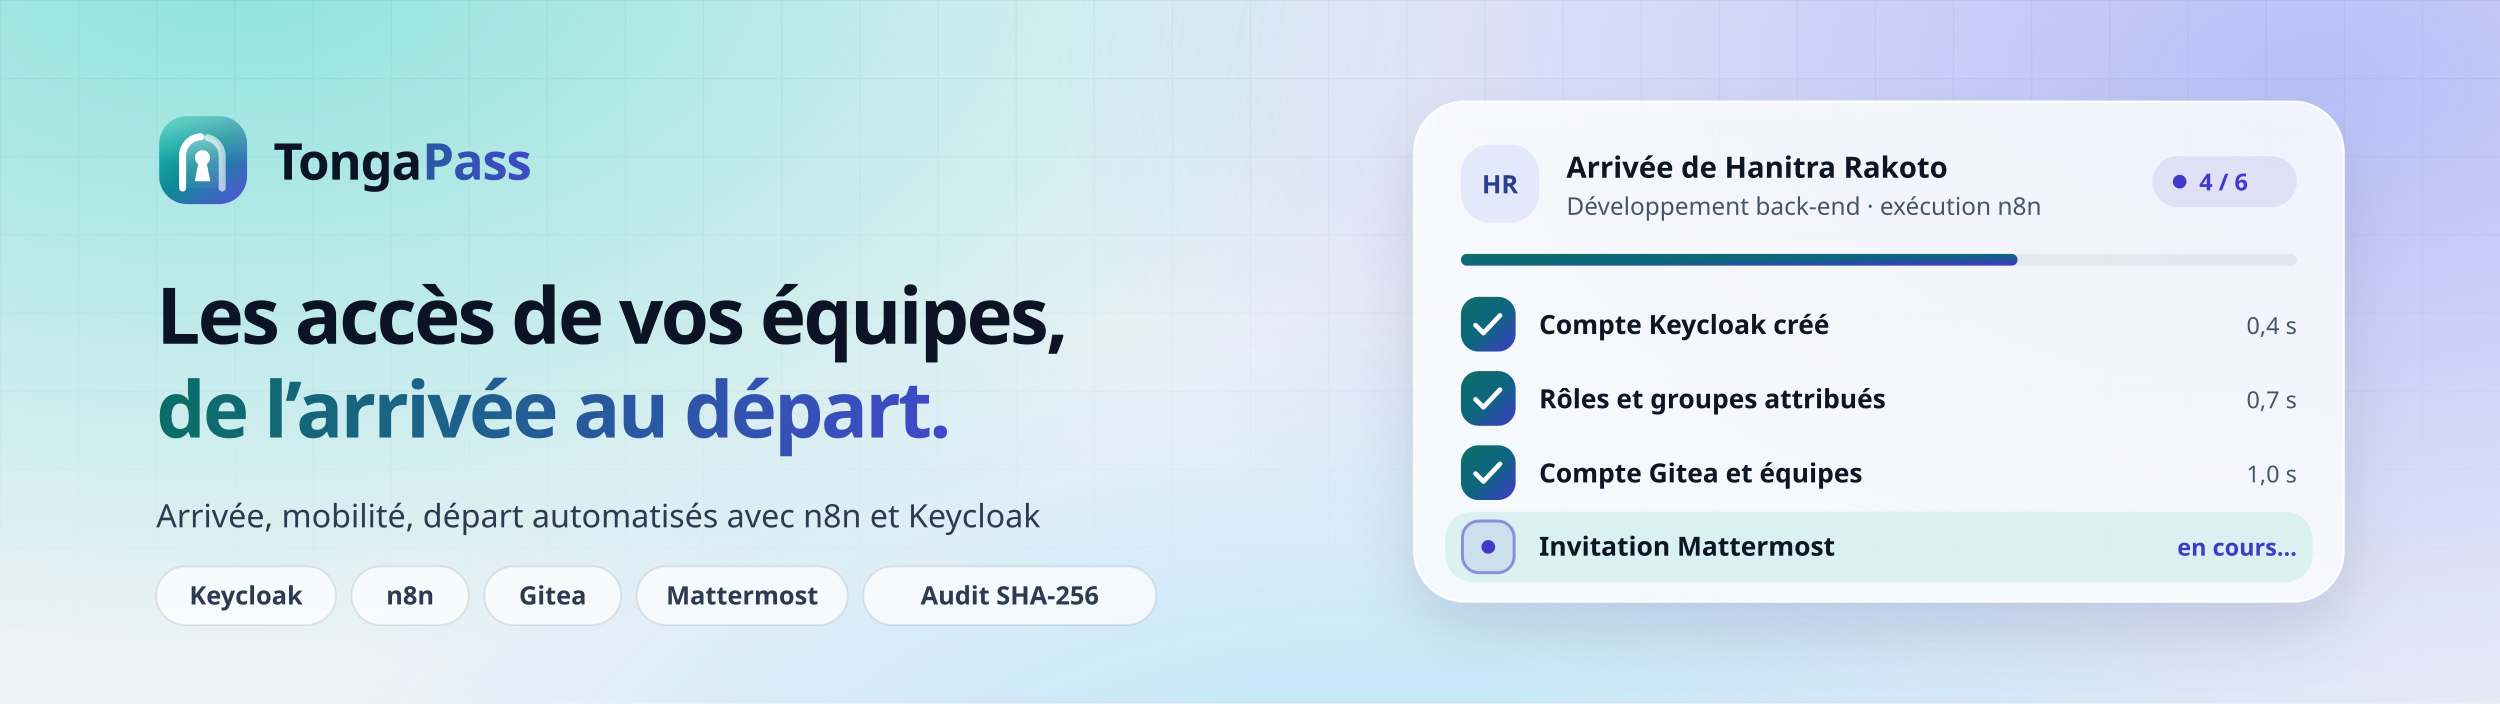
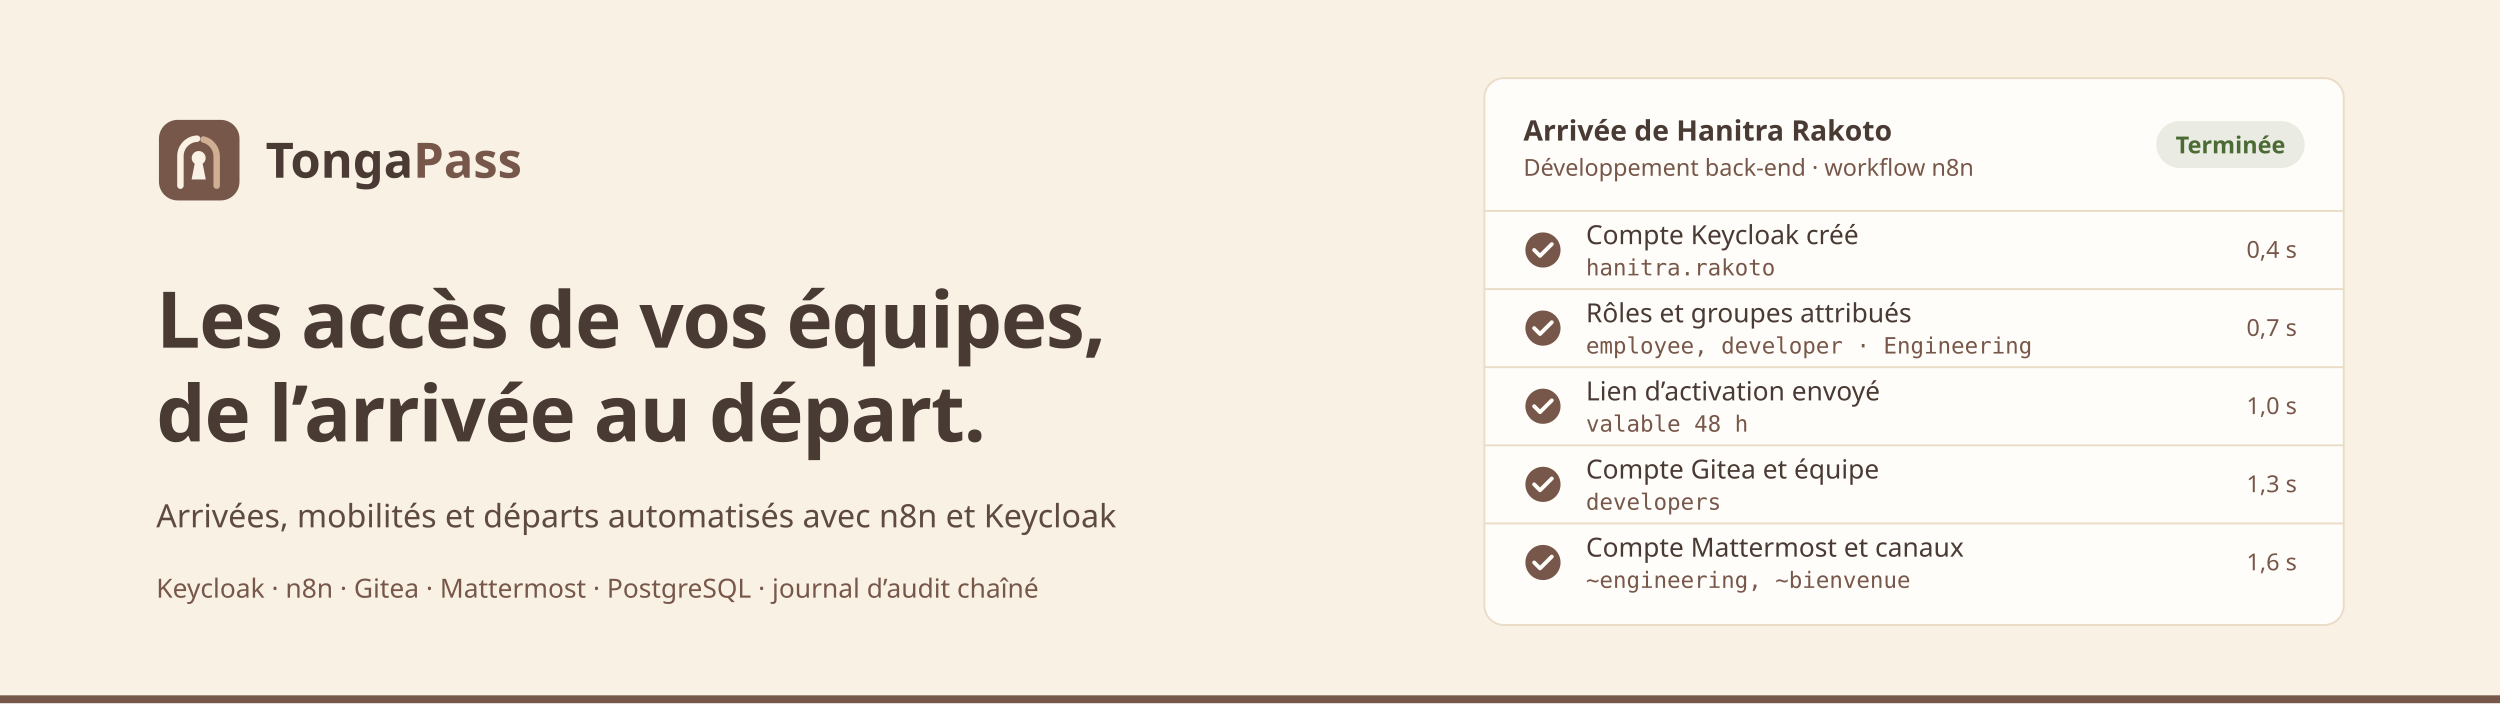
<svg xmlns="http://www.w3.org/2000/svg" viewBox="0 0 1280 360" role="img" aria-labelledby="title desc">
  <defs>
-     <radialGradient id="a1" cx="0" cy="0" r="1" gradientUnits="userSpaceOnUse" gradientTransform="translate(120 -20) scale(620 360)">
-       <stop offset="0" stop-color="#2dd4bf" stop-opacity=".5" />
-       <stop offset="1" stop-color="#2dd4bf" stop-opacity="0" />
-     </radialGradient>
-     <radialGradient id="a2" cx="0" cy="0" r="1" gradientUnits="userSpaceOnUse" gradientTransform="translate(1180 40) scale(640 380)">
-       <stop offset="0" stop-color="#818cf8" stop-opacity=".5" />
-       <stop offset="1" stop-color="#818cf8" stop-opacity="0" />
-     </radialGradient>
-     <radialGradient id="a3" cx="0" cy="0" r="1" gradientUnits="userSpaceOnUse" gradientTransform="translate(700 420) scale(560 260)">
-       <stop offset="0" stop-color="#7dd3fc" stop-opacity=".45" />
-       <stop offset="1" stop-color="#7dd3fc" stop-opacity="0" />
-     </radialGradient>
-     <pattern id="grid" width="40" height="40" patternUnits="userSpaceOnUse">
-       <path d="M40 0H0V40" fill="none" stroke="#0f172a" stroke-opacity=".05" />
-     </pattern>
-     <linearGradient id="fade" x1="0" y1="0" x2="0" y2="1">
-       <stop offset="0" stop-color="#fff" />
-       <stop offset="1" stop-color="#fff" stop-opacity="0" />
-     </linearGradient>
-     <mask id="gridmask">
-       <rect width="1280" height="360" fill="url(#fade)" />
-     </mask>
-     <linearGradient id="tile" x1="3" y1="1" x2="29" y2="31" gradientUnits="userSpaceOnUse">
-       <stop offset="0" stop-color="#19c2ad" />
-       <stop offset=".5" stop-color="#0e8a98" />
-       <stop offset="1" stop-color="#5653d4" />
-     </linearGradient>
-     <linearGradient id="gloss" x1="16" y1="1" x2="16" y2="17" gradientUnits="userSpaceOnUse">
-       <stop offset="0" stop-color="#fff" stop-opacity=".34" />
-       <stop offset="1" stop-color="#fff" stop-opacity="0" />
-     </linearGradient>
-     <linearGradient id="door" x1="16" y1="8" x2="16" y2="26" gradientUnits="userSpaceOnUse">
-       <stop offset="0" stop-color="#fff" stop-opacity=".3" />
-       <stop offset="1" stop-color="#fff" stop-opacity=".04" />
-     </linearGradient>
-     <linearGradient id="word" x1="0" y1="0" x2="1" y2="0">
-       <stop offset="0" stop-color="#0a6e67" />
-       <stop offset="1" stop-color="#3f49c9" />
-     </linearGradient>
-     <linearGradient id="btn" x1="0" y1="0" x2="1" y2="1">
-       <stop offset="0" stop-color="#0a6e67" />
-       <stop offset=".52" stop-color="#0d6680" />
-       <stop offset="1" stop-color="#4338ca" />
-     </linearGradient>
-     <filter id="shadow" x="-10%" y="-10%" width="120%" height="140%">
-       <feDropShadow dx="0" dy="14" stdDeviation="16" flood-color="#0f172a" flood-opacity=".14" />
-     </filter>
    <symbol id="mark" viewBox="0 0 32 32">
-       <rect x="1" y="1" width="30" height="30" rx="9.5" fill="url(#tile)" />
-       <rect x="1" y="1" width="30" height="30" rx="9.5" fill="url(#gloss)" />
-       <path d="M9 25.5V14.5A6.75 6.75 0 0 1 22.5 14.5v11z" fill="url(#door)" />
-       <path d="M9 25.5V14.5A6.5 6.5 0 0 1 15.2 8" fill="none" stroke="#fff" stroke-width="2.4" stroke-linecap="round" />
-       <path d="M17.6 8.3A6.5 6.5 0 0 1 22.5 14.5v11" fill="none" stroke="#fff" stroke-opacity=".62" stroke-width="2.4" stroke-linecap="round" />
-       <circle cx="15.8" cy="15.2" r="2.6" fill="#fff" />
-       <path d="M14.3 17.4h3l1.15 5.8h-5.3z" fill="#fff" />
+       <rect x="1" y="1" width="30" height="30" rx="7" fill="#77574a" />
+       <path d="M9 25.5V14.5A6.5 6.5 0 0 1 15.2 8" fill="none" stroke="#f9f2e4" stroke-width="2.4" stroke-linecap="round" />
+       <path d="M17.6 8.3A6.5 6.5 0 0 1 22.5 14.5v11" fill="none" stroke="#d0ae92" stroke-width="2.4" stroke-linecap="round" />
+       <circle cx="15.8" cy="15.2" r="2.6" fill="#f9f2e4" />
+       <path d="M14.3 17.4h3l1.15 5.8h-5.3z" fill="#f9f2e4" />
    </symbol>
  </defs>
-   <rect width="1280" height="360" fill="#eef2f7" />
-   <rect width="1280" height="360" fill="url(#a1)" />
-   <rect width="1280" height="360" fill="url(#a2)" />
-   <rect width="1280" height="360" fill="url(#a3)" />
-   <rect width="1280" height="360" fill="url(#grid)" mask="url(#gridmask)" />
+   <rect width="1280" height="360" fill="#f9f2e4" />
+   <rect x="0" y="356" width="1280" height="4" fill="#77574a" />
  <g font-family="Plus Jakarta Sans, Segoe UI, sans-serif">
-     <use href="#mark" x="80" y="58" width="48" height="48" />
-     <text x="140" y="92" font-size="26" font-weight="700" letter-spacing="-0.6" fill="#0b1324">Tonga<tspan fill="url(#word)">Pass</tspan>
+     <use href="#mark" x="80" y="60" width="44" height="44" />
+     <text x="136" y="91" font-size="25" font-weight="700" fill="#4a3a34">Tonga<tspan fill="#77574a">Pass</tspan>
    </text>
-     <text x="80" y="176" font-size="40" font-weight="800" letter-spacing="-1.4" fill="#0b1324">Les accès de vos équipes,</text>
-     <text x="80" y="224" font-size="40" font-weight="800" letter-spacing="-1.4" fill="url(#word)">de l’arrivée au départ.</text>
-     <text x="80" y="270" font-size="16.5" fill="#2e3a50">Arrivée, mobilité, départ automatisés avec n8n et Keycloak</text>
-     <g font-size="13" font-weight="600" fill="#2e3a50">
-       <rect x="80" y="290" width="92" height="30" rx="15" fill="#fff" fill-opacity=".72" stroke="#0f172a" stroke-opacity=".09" />
-       <text x="126" y="309.5" text-anchor="middle">Keycloak</text>
-       <rect x="180" y="290" width="60" height="30" rx="15" fill="#fff" fill-opacity=".72" stroke="#0f172a" stroke-opacity=".09" />
-       <text x="210" y="309.5" text-anchor="middle">n8n</text>
-       <rect x="248" y="290" width="70" height="30" rx="15" fill="#fff" fill-opacity=".72" stroke="#0f172a" stroke-opacity=".09" />
-       <text x="283" y="309.5" text-anchor="middle">Gitea</text>
-       <rect x="326" y="290" width="108" height="30" rx="15" fill="#fff" fill-opacity=".72" stroke="#0f172a" stroke-opacity=".09" />
-       <text x="380" y="309.5" text-anchor="middle">Mattermost</text>
-       <rect x="442" y="290" width="150" height="30" rx="15" fill="#fff" fill-opacity=".72" stroke="#0f172a" stroke-opacity=".09" />
-       <text x="517" y="309.5" text-anchor="middle">Audit SHA-256</text>
-     </g>
+     <text x="80" y="178" font-size="40" font-weight="700" letter-spacing="-0.6" fill="#4a3a34">Les accès de vos équipes,</text>
+     <text x="80" y="226" font-size="40" font-weight="700" letter-spacing="-0.6" fill="#4a3a34">de l’arrivée au départ.</text>
+     <text x="80" y="270" font-size="16.5" fill="#5e4a41">Arrivées, mobilités et départs automatisés avec n8n et Keycloak</text>
+     <text x="80" y="306" font-size="13.5" fill="#77574a">Keycloak · n8n · Gitea · Mattermost · PostgreSQL · journal d’audit chaîné</text>
  </g>
-   <g transform="translate(724 52)" font-family="Plus Jakarta Sans, Segoe UI, sans-serif" filter="url(#shadow)">
-     <rect width="476" height="256" rx="26" fill="#fff" fill-opacity=".8" stroke="#fff" />
-     <rect x="24" y="22" width="40" height="40" rx="15" fill="#e3e8fb" />
-     <text x="44" y="47" text-anchor="middle" font-size="13" font-weight="700" fill="#2b3f8f">HR</text>
-     <text x="78" y="39" font-size="15" font-weight="700" fill="#0b1324">Arrivée de Hanitra Rakoto</text>
-     <text x="78" y="58" font-size="12.5" fill="#475569">Développement back-end · exécution n8n</text>
-     <rect x="378" y="28" width="74" height="26" rx="13" fill="#4338ca" fill-opacity=".1" />
-     <circle cx="392" cy="41" r="3.5" fill="#4338ca" />
-     <text x="402" y="45.5" font-size="12" font-weight="700" fill="#4338ca">4 / 6</text>
-     <rect x="24" y="78" width="428" height="6" rx="3" fill="#0f172a" fill-opacity=".06" />
-     <rect x="24" y="78" width="285" height="6" rx="3" fill="url(#btn)" />
-     <g font-size="13.5" fill="#0b1324">
-       <rect x="24" y="100" width="28" height="28" rx="9" fill="url(#btn)" />
-       <path d="m31.5 114.5 4 4 8.5-9" fill="none" stroke="#fff" stroke-width="2.4" stroke-linecap="round" stroke-linejoin="round" />
-       <text x="64" y="119" font-weight="600">Compte Keycloak créé</text>
-       <text x="452" y="119" text-anchor="end" font-size="12" fill="#475569">0,4 s</text>
-       <rect x="24" y="138" width="28" height="28" rx="9" fill="url(#btn)" />
-       <path d="m31.5 152.5 4 4 8.5-9" fill="none" stroke="#fff" stroke-width="2.4" stroke-linecap="round" stroke-linejoin="round" />
-       <text x="64" y="157" font-weight="600">Rôles et groupes attribués</text>
-       <text x="452" y="157" text-anchor="end" font-size="12" fill="#475569">0,7 s</text>
-       <rect x="24" y="176" width="28" height="28" rx="9" fill="url(#btn)" />
-       <path d="m31.5 190.5 4 4 8.5-9" fill="none" stroke="#fff" stroke-width="2.4" stroke-linecap="round" stroke-linejoin="round" />
-       <text x="64" y="195" font-weight="600">Compte Gitea et équipes</text>
-       <text x="452" y="195" text-anchor="end" font-size="12" fill="#475569">1,0 s</text>
-       <rect x="16" y="210" width="444" height="36" rx="14" fill="#14b8a6" fill-opacity=".12" />
-       <rect x="24.75" y="214.75" width="26.5" height="26.5" rx="8.5" fill="#4338ca" fill-opacity=".1" stroke="#4338ca" stroke-opacity=".5" stroke-width="1.5" />
-       <circle cx="38" cy="228" r="3.5" fill="#4338ca" />
-       <text x="64" y="232.5" font-weight="600">Invitation Mattermost</text>
-       <text x="452" y="232.5" text-anchor="end" font-size="12" fill="#4338ca" font-weight="600">en cours…</text>
-     </g>
+   <g transform="translate(760 40)" font-family="Plus Jakarta Sans, Segoe UI, sans-serif">
+     <rect width="440" height="280" rx="10" fill="#fffdf9" stroke="#ebdcc8" />
+     <text x="20" y="32" font-size="14.5" font-weight="600" fill="#4a3a34">Arrivée de Hanitra Rakoto</text>
+     <text x="20" y="50" font-size="12" fill="#77574a">Développement back-end · workflow n8n</text>
+     <rect x="344" y="22" width="76" height="24" rx="12" fill="#4b6b35" fill-opacity=".12" />
+     <text x="382" y="38.5" font-size="12" font-weight="600" fill="#4b6b35" text-anchor="middle">Terminée</text>
+     <line x1="0" y1="68" x2="440" y2="68" stroke="#ebdcc8" />
+     <circle cx="30" cy="88" r="9" fill="#77574a" />
+     <path d="m25.5 88 3 3 6-6" fill="none" stroke="#fffdf9" stroke-width="2" stroke-linecap="round" stroke-linejoin="round" />
+     <text x="52" y="85" font-size="13.5" fill="#4a3a34">Compte Keycloak créé</text>
+     <text x="52" y="101" font-size="11.5" font-family="IBM Plex Mono, Consolas, monospace" fill="#77574a">hanitra.rakoto</text>
+     <text x="416" y="92" font-size="12" fill="#77574a" text-anchor="end">0,4 s</text>
+     <line x1="0" y1="108" x2="440" y2="108" stroke="#ebdcc8" />
+     <circle cx="30" cy="128" r="9" fill="#77574a" />
+     <path d="m25.5 128 3 3 6-6" fill="none" stroke="#fffdf9" stroke-width="2" stroke-linecap="round" stroke-linejoin="round" />
+     <text x="52" y="125" font-size="13.5" fill="#4a3a34">Rôles et groupes attribués</text>
+     <text x="52" y="141" font-size="11.5" font-family="IBM Plex Mono, Consolas, monospace" fill="#77574a">employee, developer · Engineering</text>
+     <text x="416" y="132" font-size="12" fill="#77574a" text-anchor="end">0,7 s</text>
+     <line x1="0" y1="148" x2="440" y2="148" stroke="#ebdcc8" />
+     <circle cx="30" cy="168" r="9" fill="#77574a" />
+     <path d="m25.5 168 3 3 6-6" fill="none" stroke="#fffdf9" stroke-width="2" stroke-linecap="round" stroke-linejoin="round" />
+     <text x="52" y="165" font-size="13.5" fill="#4a3a34">Lien d’activation envoyé</text>
+     <text x="52" y="181" font-size="11.5" font-family="IBM Plex Mono, Consolas, monospace" fill="#77574a">valable 48 h</text>
+     <text x="416" y="172" font-size="12" fill="#77574a" text-anchor="end">1,0 s</text>
+     <line x1="0" y1="188" x2="440" y2="188" stroke="#ebdcc8" />
+     <circle cx="30" cy="208" r="9" fill="#77574a" />
+     <path d="m25.5 208 3 3 6-6" fill="none" stroke="#fffdf9" stroke-width="2" stroke-linecap="round" stroke-linejoin="round" />
+     <text x="52" y="205" font-size="13.5" fill="#4a3a34">Compte Gitea et équipe</text>
+     <text x="52" y="221" font-size="11.5" font-family="IBM Plex Mono, Consolas, monospace" fill="#77574a">developers</text>
+     <text x="416" y="212" font-size="12" fill="#77574a" text-anchor="end">1,3 s</text>
+     <line x1="0" y1="228" x2="440" y2="228" stroke="#ebdcc8" />
+     <circle cx="30" cy="248" r="9" fill="#77574a" />
+     <path d="m25.5 248 3 3 6-6" fill="none" stroke="#fffdf9" stroke-width="2" stroke-linecap="round" stroke-linejoin="round" />
+     <text x="52" y="245" font-size="13.5" fill="#4a3a34">Compte Mattermost et canaux</text>
+     <text x="52" y="261" font-size="11.5" font-family="IBM Plex Mono, Consolas, monospace" fill="#77574a">~engineering, ~bienvenue</text>
+     <text x="416" y="252" font-size="12" fill="#77574a" text-anchor="end">1,6 s</text>
  </g>
</svg>
